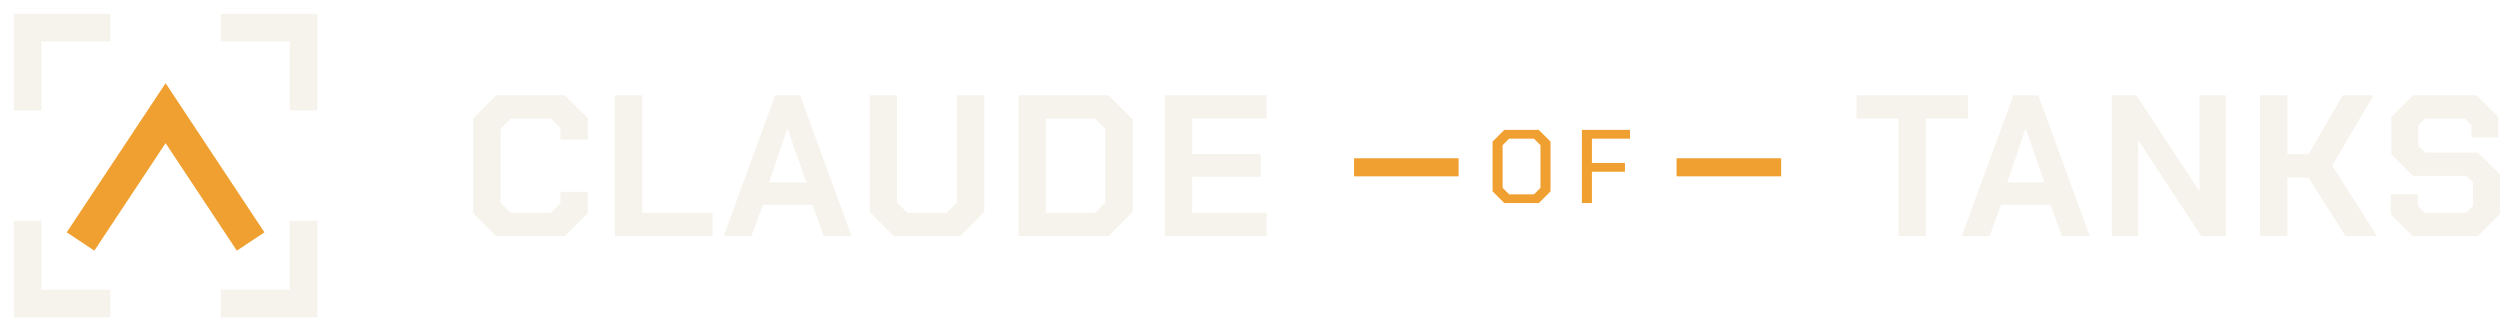
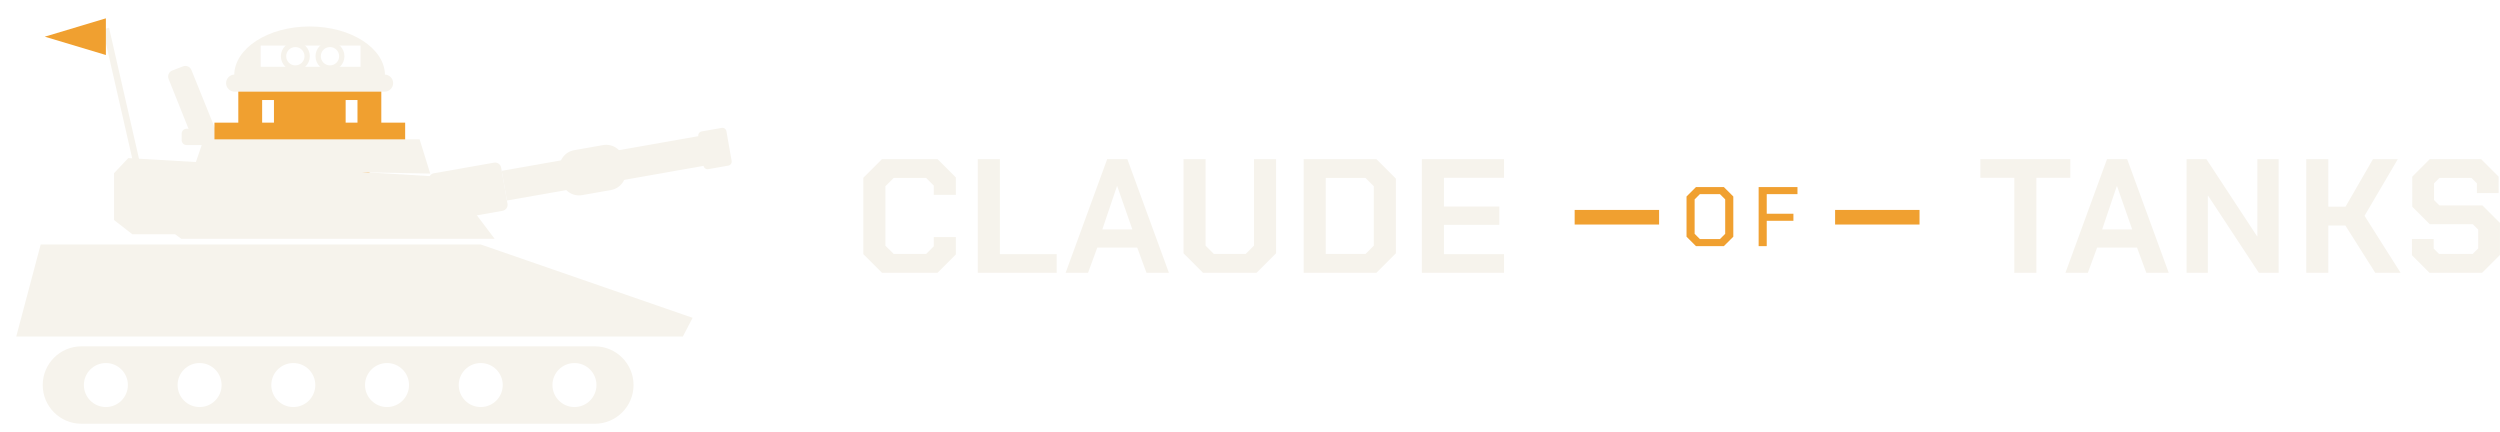
- <svg xmlns="http://www.w3.org/2000/svg" viewBox="-2298 -332 12433 1647" role="img" aria-label="Claude of Tanks">
-   <g transform="translate(-2298 -332) scale(68.627)" fill="none">
-     <path d="M2 8V2h6M16 2h6v6M22 16v6h-6M8 22H2v-6" stroke="#f6f3ec" stroke-width="2" />
-     <path d="M6.5 16.5 12 8.2l5.5 8.3" stroke="#f0a030" stroke-width="2.4" stroke-linecap="square" stroke-linejoin="miter" />
+ <svg xmlns="http://www.w3.org/2000/svg" viewBox="-5262 -838 15397 2660" role="img" aria-label="Claude of Tanks">
+   <g transform="translate(-6015.19 -1691.21) scale(25.09434)">
+     <g class="mk-run" fill="#f6f3ec">
+       <path fill-rule="evenodd" d="M50 119h126a9.5 9.5 0 0 1 0 19H50a9.5 9.5 0 0 1 0-19ZM61.4 128.5a5.4 5.4 0 1 0 -10.8 0a5.4 5.4 0 1 0 10.8 0ZM84.4 128.5a5.4 5.4 0 1 0 -10.8 0a5.4 5.4 0 1 0 10.8 0ZM107.4 128.5a5.4 5.4 0 1 0 -10.8 0a5.4 5.4 0 1 0 10.8 0ZM130.4 128.5a5.4 5.4 0 1 0 -10.8 0a5.4 5.4 0 1 0 10.8 0ZM153.4 128.5a5.4 5.4 0 1 0 -10.8 0a5.4 5.4 0 1 0 10.8 0ZM176.4 128.5a5.4 5.4 0 1 0 -10.8 0a5.4 5.4 0 1 0 10.8 0Z" />
+     </g>
+     <g class="mk-hull">
+       <g class="mk-exhaust" />
+       <path fill="#f6f3ec" d="M34 116.6 40 94h108l52 18-2.4 4.6Z" />
+       <g class="mk-turret">
+         <g fill="#f6f3ec">
+           <g transform="rotate(-10 140 82)">
+             <rect x="136" y="76" width="18" height="12" rx="1.5" />
+             <rect x="154" y="78.3" width="52" height="7.4" />
+             <rect x="168" y="76.4" width="16" height="11.2" rx="4.4" />
+             <rect x="203" y="77.3" width="7" height="9.4" rx="1" />
+           </g>
+           <path d="M77.6 68.9 71.4 53.4a1.6 1.6 0 0 1 .9-2.1l2.6-1a1.6 1.6 0 0 1 2.1.9l6.3 15.6Z" />
+           <rect x="74.6" y="65.6" width="8.4" height="4" rx="1.2" />
+         </g>
+         <g class="mk-antenna">
+           <path d="M64 76 56 41" fill="none" stroke="#f6f3ec" stroke-width="1.6" />
+           <path style="fill:#f0a030" d="M56 38.5 41 43l15 4.5Z" />
+         </g>
+         <g class="mk-crew">
+           <g style="fill:#f0a030">
+             <path fill-rule="evenodd" d="M20.998 10.949H24v3.102h-3v3.028h-1.487V20H18v-2.921h-1.487V20H15v-2.921H9V20H7.488v-2.921H6V20H4.487v-2.921H3V14.05H0V10.95h3V5h17.998v5.949zM6 10.949h1.488V8.102H6v2.847zm10.51 0H18V8.102h-1.49v2.847z" transform="translate(82.65 42.75) scale(1.95)" />
+           </g>
+           <g fill="#f6f3ec">
+             <path fill-rule="evenodd" d="M87.5 52.5a18.5 12 0 0 1 37 0ZM94 45.2h24.5v5.2H94Z" />
+             <rect x="85.5" y="52.3" width="41" height="4.2" rx="2.1" />
+           </g>
+           <g fill="none" stroke="#f6f3ec" stroke-width="1.3">
+             <circle cx="102.5" cy="47.8" r="2.9" />
+             <circle cx="111" cy="47.8" r="2.9" />
+           </g>
+         </g>
+         <g fill="#f6f3ec">
+           <path d="M151.4 92.6 140 77.5 82 74 61.5 72.8 58 76.5V88l4.5 3.5H73l1.5 1.1Z" />
+           <path d="M77.5 75.5 80 68.2h53l2.6 8.4Z" />
+         </g>
+       </g>
+     </g>
  </g>
  <path fill="#f6f3ec" d="M55 727V257L170 142H512L625 255V362H489V305L442 258H242L191 309V675L242 726H442L489 679V622H625V729L512 842H170ZM760 142H896V727H1246V842H760ZM1557 142H1681L1937 842H1799L1742 687H1496L1439 842H1301ZM1712 575 1619 309H1617L1527 575ZM2027 722V142H2163V675L2214 726H2410L2461 675V142H2597V722L2477 842H2147ZM2767 142H3215L3335 262V722L3215 842H2767ZM3148 726 3199 675V309L3148 258H2903V726ZM3495 142H4001V257H3631V434H3972V547H3631V727H4001V842H3495ZM7143.7 257H6934.7V142H7488.7V257H7279.7V842H7143.7ZM7714.7 142H7838.7L8094.7 842H7956.7L7899.7 687H7653.7L7596.7 842H7458.7ZM7869.7 575 7776.7 309H7774.7L7684.7 575ZM8204.7 142H8326.7L8638.7 617H8640.7V142H8771.7V842H8649.7L8337.7 368H8335.7V842H8204.7ZM8941.7 142H9077.7V435H9183.7L9352.7 142H9505.7L9300.7 491L9522.7 842H9366.7L9182.7 551H9077.7V842H8941.7ZM9592.7 734V634H9726.7V693L9759.7 726H9966.7L10000.7 692V576L9967.7 543H9702.7L9594.7 435V250L9702.7 142H10018.7L10126.7 250V351H9992.7V291L9959.7 258H9761.7L9728.7 291V394L9761.7 427H10026.7L10134.7 535V732L10024.7 842H9700.7Z" />
  <path fill="#f0a030" d="M5125 619.8V372.2L5183.2 314H5354.8L5413.1 372.2V619.8L5354.8 678H5183.2ZM5330.9 634.3 5363.1 602.1V389.9L5330.9 357.7H5207.1L5174.9 389.9V602.1L5207.1 634.3ZM5569.1 314H5808.3V357.7H5619V478.3H5783.3V522H5619V678H5569.1ZM4436 455h520v90h-520ZM6040 455h520v90h-520Z" />
</svg>
